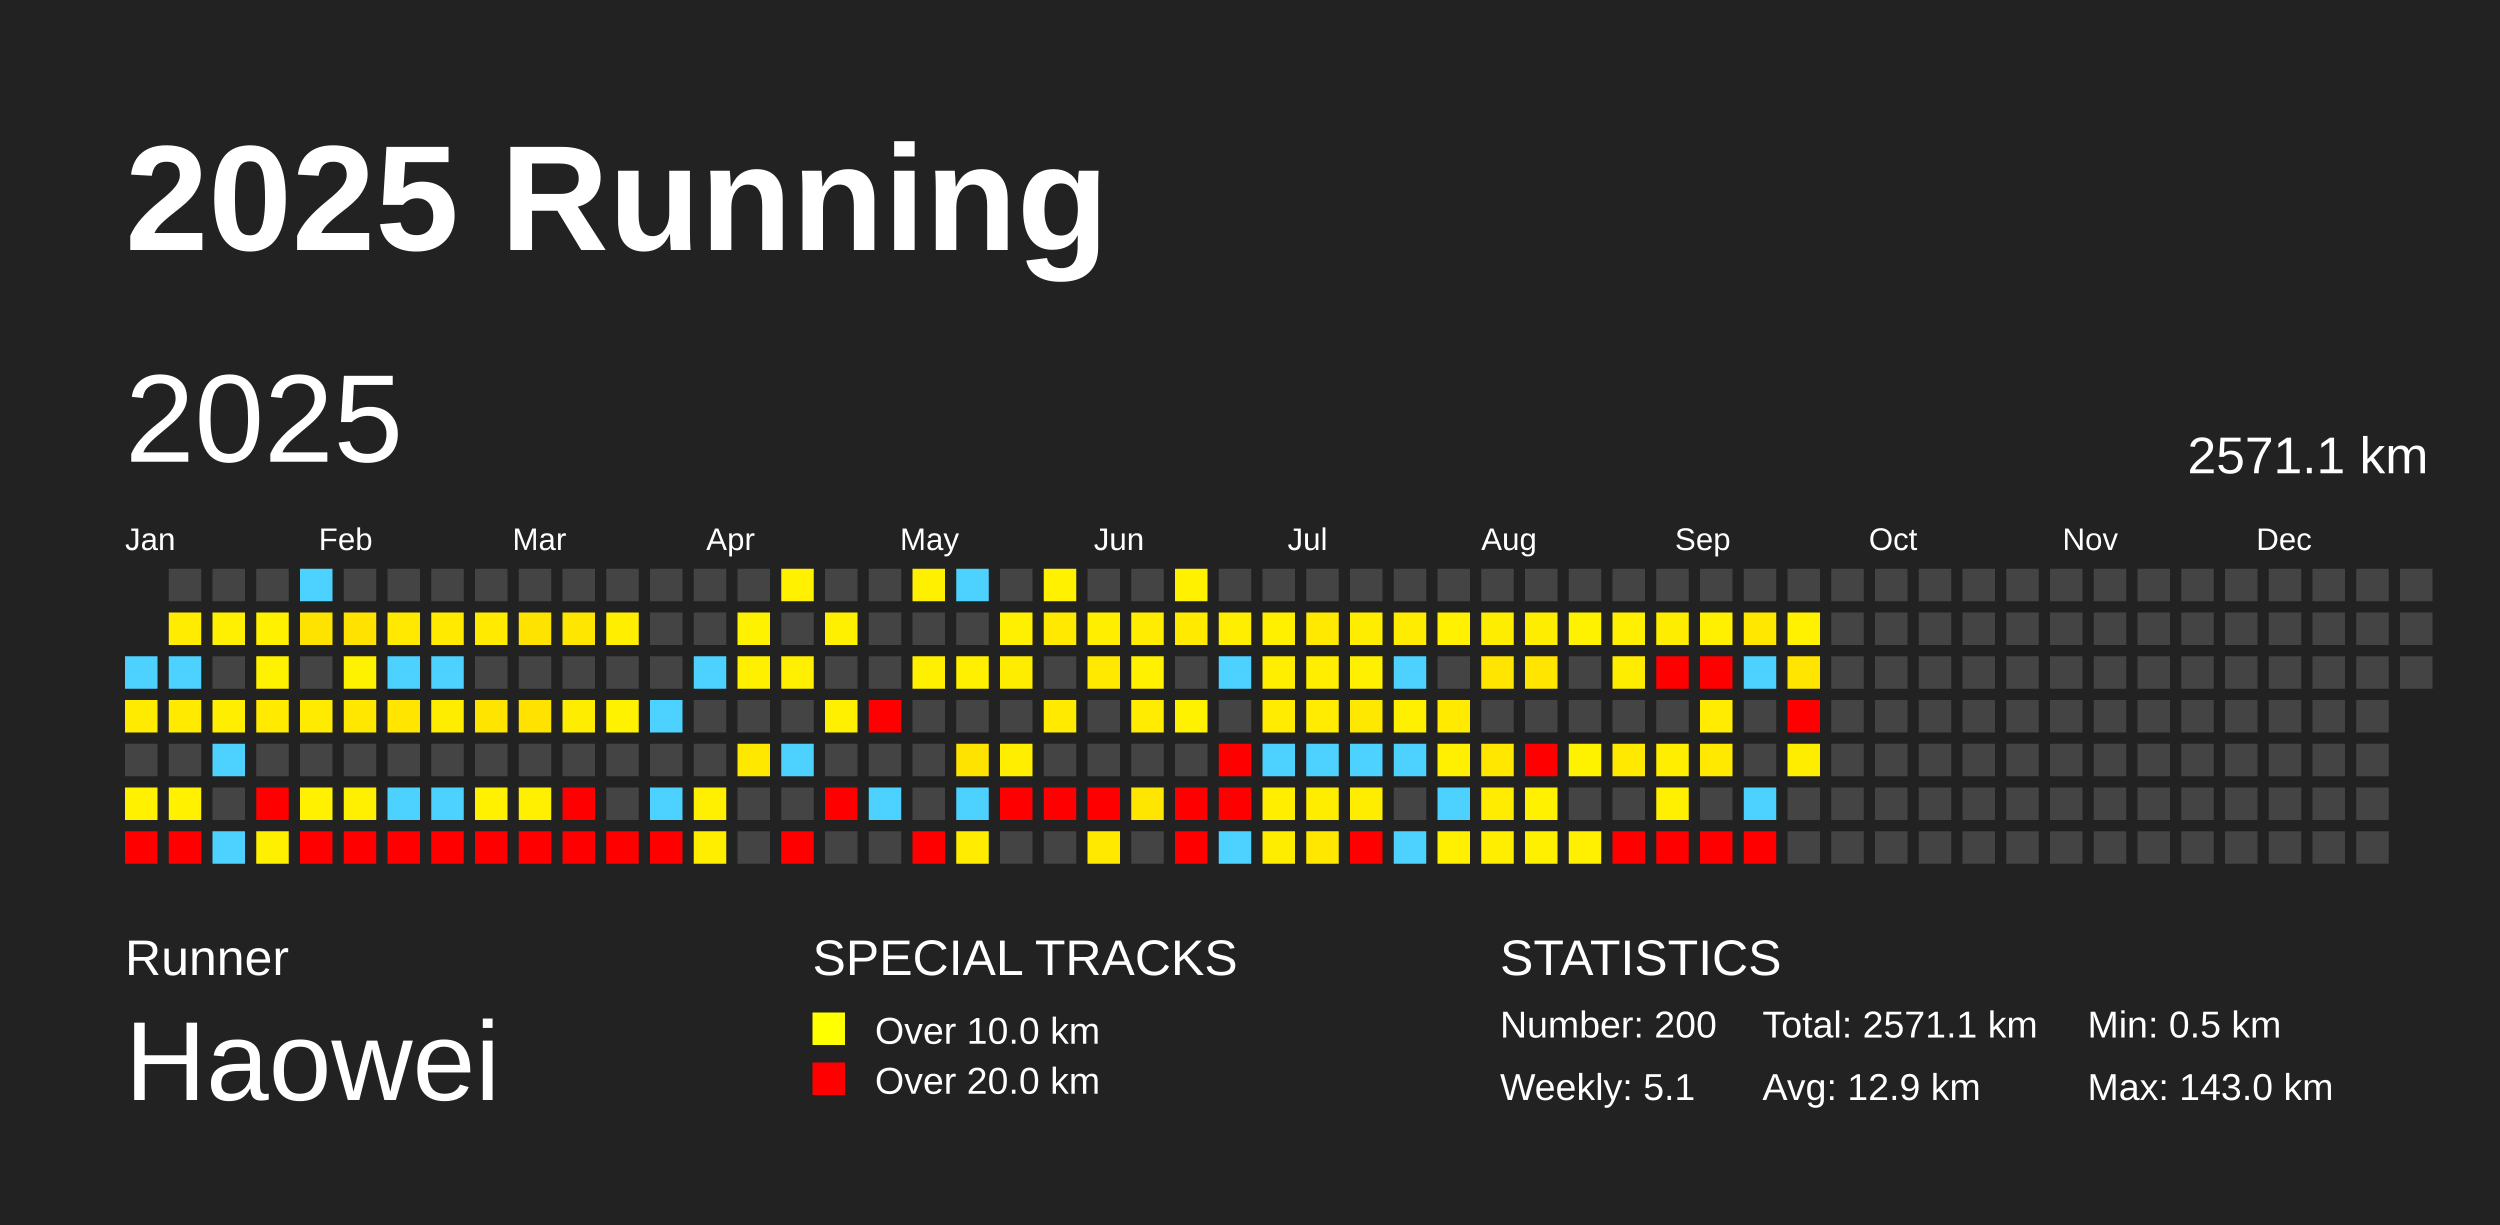
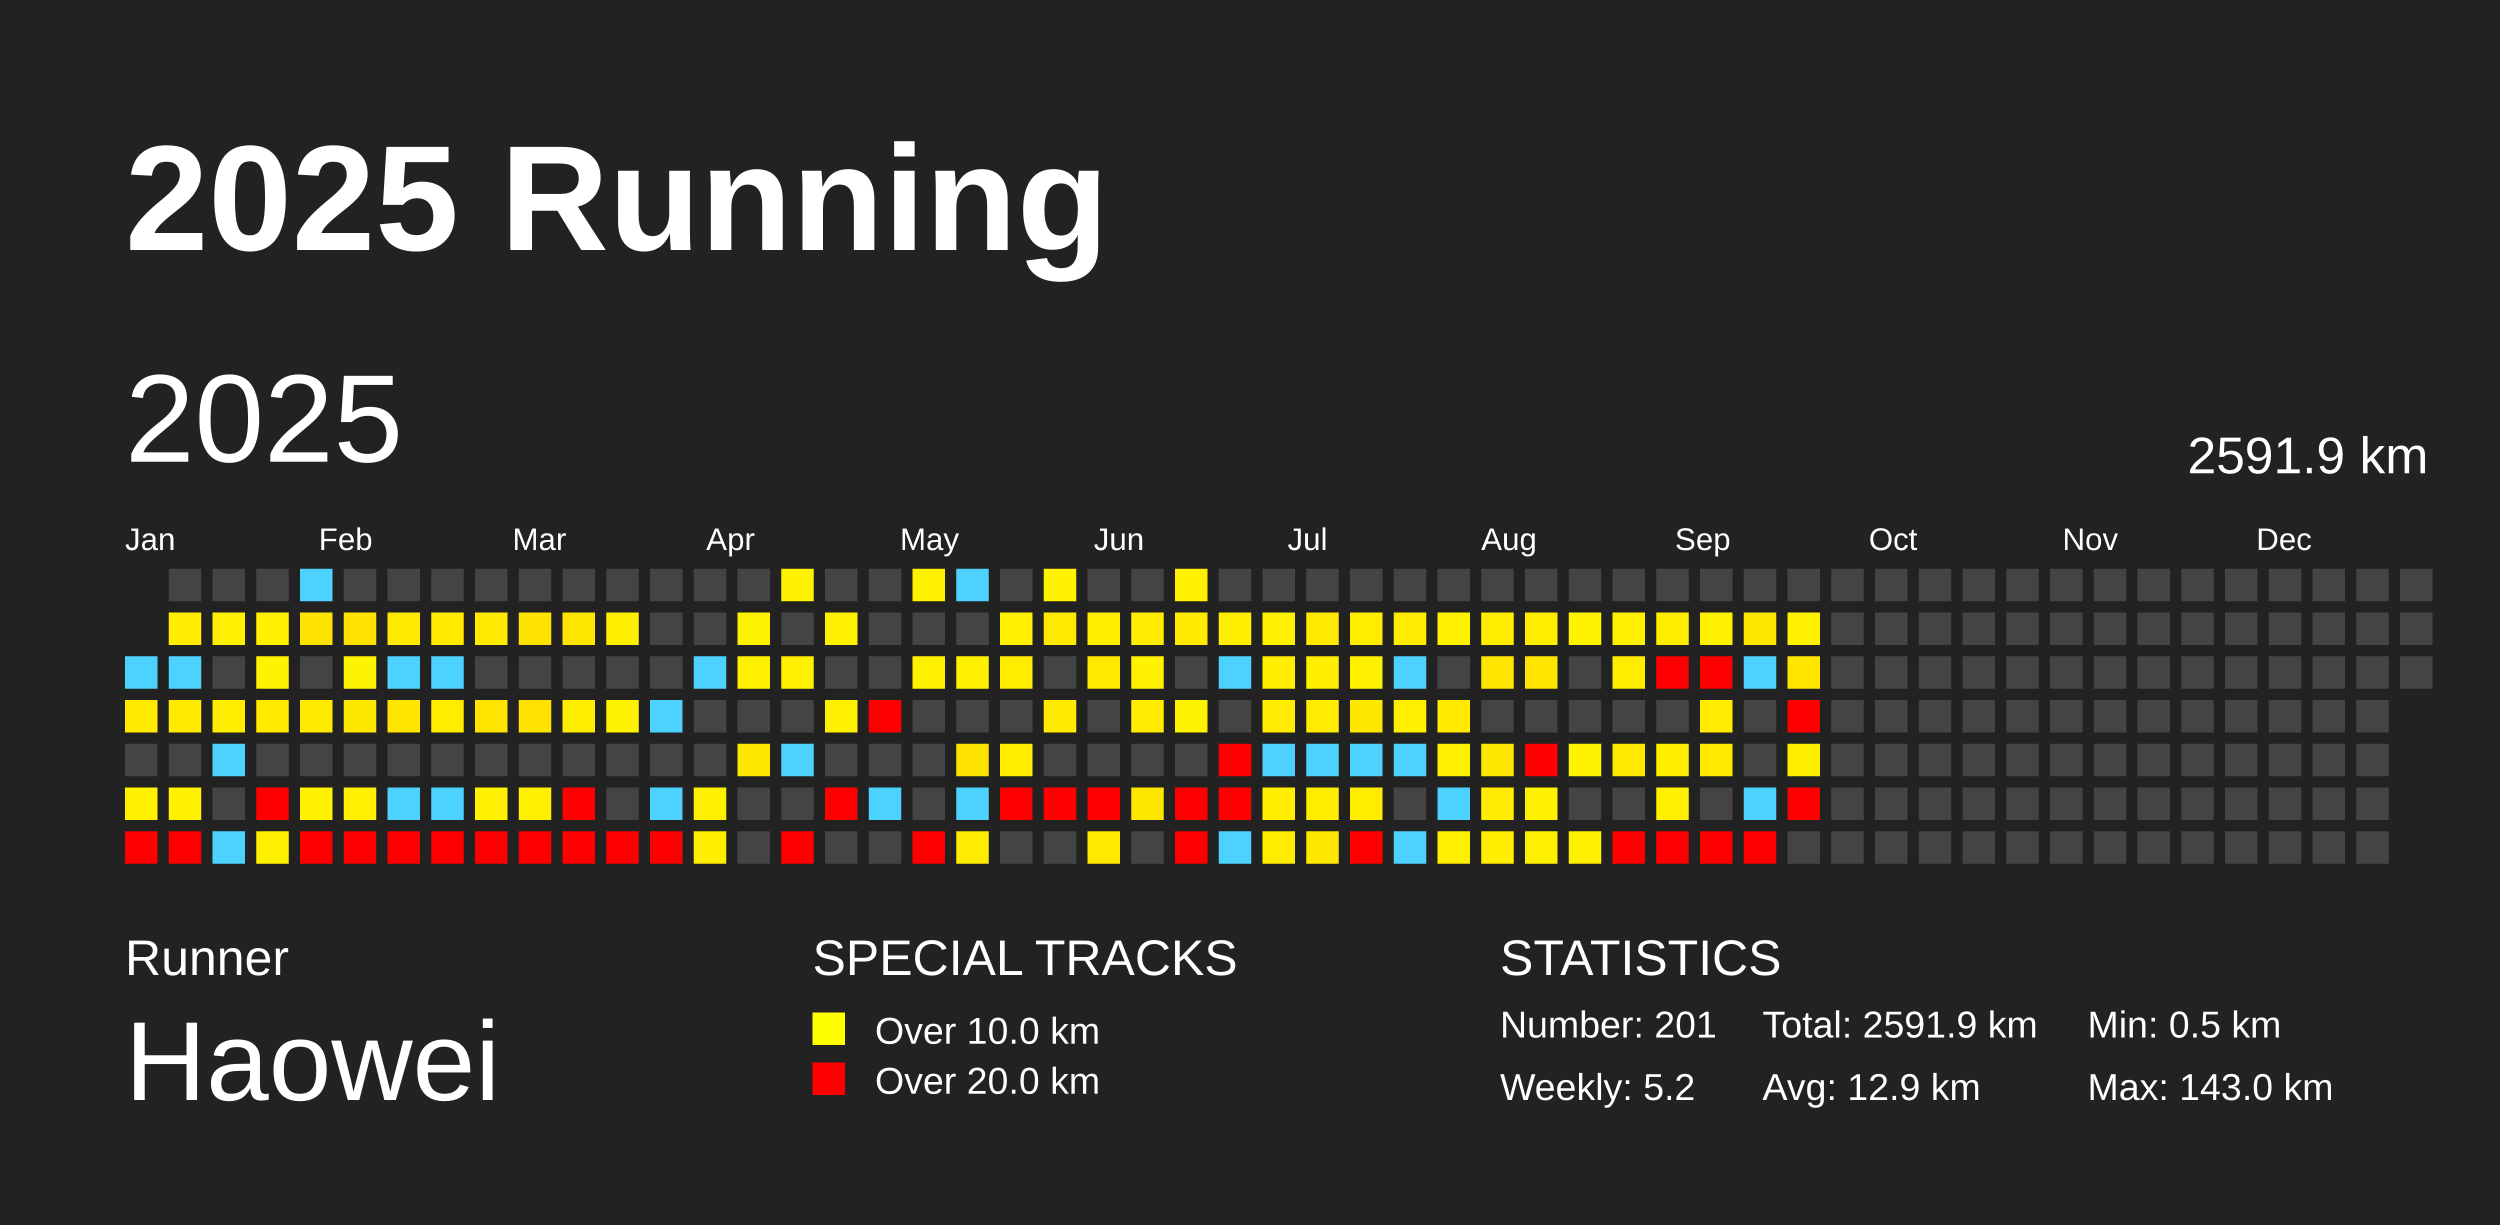
<svg xmlns="http://www.w3.org/2000/svg" baseProfile="full" height="98mm" version="1.1" viewBox="0,0,200,98" width="200mm">
  <defs />
  <rect fill="#222222" height="98" width="200" x="0" y="0" />
  <text fill="#FFFFFF" style="font-size:12px; font-family:Arial; font-weight:bold;" x="10" y="20">2025 Running</text>
  <text fill="#FFFFFF" style="font-size:4px; font-family:Arial" x="10" y="78">Runner</text>
  <text fill="#FFFFFF" style="font-size:9px; font-family:Arial" x="10" y="88">Haowei</text>
  <text fill="#FFFFFF" style="font-size:4px; font-family:Arial" x="65" y="78">SPECIAL TRACKS</text>
  <rect fill="yellow" height="2.6" width="2.6" x="65" y="81" />
  <text fill="#FFFFFF" style="font-size:3px; font-family:Arial" x="70" y="83.5">Over 10.0 km</text>
  <rect fill="red" height="2.6" width="2.6" x="65" y="85" />
  <text fill="#FFFFFF" style="font-size:3px; font-family:Arial" x="70" y="87.5">Over 20.0 km</text>
  <text fill="#FFFFFF" style="font-size:4px; font-family:Arial" x="120" y="78">STATISTICS</text>
-   <text fill="#FFFFFF" style="font-size:3px; font-family:Arial" x="120" y="83">Number: 200</text>
-   <text fill="#FFFFFF" style="font-size:3px; font-family:Arial" x="120" y="88">Weekly: 5.1</text>
-   <text fill="#FFFFFF" style="font-size:3px; font-family:Arial" x="141" y="83">Total: 2571.1 km</text>
+   <text fill="#FFFFFF" style="font-size:3px; font-family:Arial" x="120" y="83">Number: 201</text>
+   <text fill="#FFFFFF" style="font-size:3px; font-family:Arial" x="120" y="88">Weekly: 5.2</text>
+   <text fill="#FFFFFF" style="font-size:3px; font-family:Arial" x="141" y="83">Total: 2591.9 km</text>
  <text fill="#FFFFFF" style="font-size:3px; font-family:Arial" x="141" y="88">Avg: 12.9 km</text>
  <text fill="#FFFFFF" style="font-size:3px; font-family:Arial" x="167" y="83">Min: 0.5 km</text>
  <text fill="#FFFFFF" style="font-size:3px; font-family:Arial" x="167" y="88">Max: 143.0 km</text>
  <text dominant-baseline="hanging" fill="#FFFFFF" style="font-size:10.0px; font-family:Arial;" x="10" y="30">2025</text>
-   <text dominant-baseline="hanging" fill="#FFFFFF" style="font-size:4.125px; font-family:Arial;" x="175" y="35">2571.1 km</text>
+   <text dominant-baseline="hanging" fill="#FFFFFF" style="font-size:4.125px; font-family:Arial;" x="175" y="35">2591.9 km</text>
  <text fill="#FFFFFF" style="font-size:2.5px; font-family:Arial" x="10.0" y="44">Jan</text>
  <text fill="#FFFFFF" style="font-size:2.5px; font-family:Arial" x="25.5" y="44">Feb</text>
  <text fill="#FFFFFF" style="font-size:2.5px; font-family:Arial" x="41.0" y="44">Mar</text>
  <text fill="#FFFFFF" style="font-size:2.5px; font-family:Arial" x="56.5" y="44">Apr</text>
  <text fill="#FFFFFF" style="font-size:2.5px; font-family:Arial" x="72.0" y="44">May</text>
  <text fill="#FFFFFF" style="font-size:2.5px; font-family:Arial" x="87.5" y="44">Jun</text>
  <text fill="#FFFFFF" style="font-size:2.5px; font-family:Arial" x="103.0" y="44">Jul</text>
  <text fill="#FFFFFF" style="font-size:2.5px; font-family:Arial" x="118.5" y="44">Aug</text>
  <text fill="#FFFFFF" style="font-size:2.5px; font-family:Arial" x="134.0" y="44">Sep</text>
  <text fill="#FFFFFF" style="font-size:2.5px; font-family:Arial" x="149.5" y="44">Oct</text>
  <text fill="#FFFFFF" style="font-size:2.5px; font-family:Arial" x="165.0" y="44">Nov</text>
  <text fill="#FFFFFF" style="font-size:2.5px; font-family:Arial" x="180.5" y="44">Dec</text>
  <rect fill="#4dd2ff" height="2.6" width="2.6" x="10.0" y="52.5" />
  <rect fill="#ffeb00" height="2.6" width="2.6" x="10.0" y="56.0" />
  <rect fill="#444444" height="2.6" width="2.6" x="10.0" y="59.5" />
  <rect fill="#fff100" height="2.6" width="2.6" x="10.0" y="63.0" />
  <rect fill="red" height="2.6" width="2.6" x="10.0" y="66.5" />
  <rect fill="#444444" height="2.6" width="2.6" x="13.5" y="45.5" />
  <rect fill="#ffec00" height="2.6" width="2.6" x="13.5" y="49.0" />
  <rect fill="#4dd2ff" height="2.6" width="2.6" x="13.5" y="52.5" />
  <rect fill="#ffea00" height="2.6" width="2.6" x="13.5" y="56.0" />
  <rect fill="#444444" height="2.6" width="2.6" x="13.5" y="59.5" />
  <rect fill="#fff100" height="2.6" width="2.6" x="13.5" y="63.0" />
  <rect fill="red" height="2.6" width="2.6" x="13.5" y="66.5" />
  <rect fill="#444444" height="2.6" width="2.6" x="17.0" y="45.5" />
  <rect fill="#ffef00" height="2.6" width="2.6" x="17.0" y="49.0" />
  <rect fill="#444444" height="2.6" width="2.6" x="17.0" y="52.5" />
  <rect fill="#ffee00" height="2.6" width="2.6" x="17.0" y="56.0" />
  <rect fill="#4dd2ff" height="2.6" width="2.6" x="17.0" y="59.5" />
  <rect fill="#444444" height="2.6" width="2.6" x="17.0" y="63.0" />
  <rect fill="#4dd2ff" height="2.6" width="2.6" x="17.0" y="66.5" />
  <rect fill="#444444" height="2.6" width="2.6" x="20.5" y="45.5" />
  <rect fill="#fff100" height="2.6" width="2.6" x="20.5" y="49.0" />
  <rect fill="#fff200" height="2.6" width="2.6" x="20.5" y="52.5" />
  <rect fill="#ffea00" height="2.6" width="2.6" x="20.5" y="56.0" />
  <rect fill="#444444" height="2.6" width="2.6" x="20.5" y="59.5" />
  <rect fill="red" height="2.6" width="2.6" x="20.5" y="63.0" />
  <rect fill="#fff000" height="2.6" width="2.6" x="20.5" y="66.5" />
  <rect fill="#4dd2ff" height="2.6" width="2.6" x="24.0" y="45.5" />
  <rect fill="#ffe300" height="2.6" width="2.6" x="24.0" y="49.0" />
  <rect fill="#444444" height="2.6" width="2.6" x="24.0" y="52.5" />
  <rect fill="#ffeb00" height="2.6" width="2.6" x="24.0" y="56.0" />
  <rect fill="#444444" height="2.6" width="2.6" x="24.0" y="59.5" />
  <rect fill="#fff100" height="2.6" width="2.6" x="24.0" y="63.0" />
  <rect fill="red" height="2.6" width="2.6" x="24.0" y="66.5" />
  <rect fill="#444444" height="2.6" width="2.6" x="27.5" y="45.5" />
  <rect fill="#ffe200" height="2.6" width="2.6" x="27.5" y="49.0" />
  <rect fill="#fff200" height="2.6" width="2.6" x="27.5" y="52.5" />
  <rect fill="#ffe700" height="2.6" width="2.6" x="27.5" y="56.0" />
  <rect fill="#444444" height="2.6" width="2.6" x="27.5" y="59.5" />
  <rect fill="#ffef00" height="2.6" width="2.6" x="27.5" y="63.0" />
  <rect fill="red" height="2.6" width="2.6" x="27.5" y="66.5" />
  <rect fill="#444444" height="2.6" width="2.6" x="31.0" y="45.5" />
  <rect fill="#ffe900" height="2.6" width="2.6" x="31.0" y="49.0" />
  <rect fill="#4dd2ff" height="2.6" width="2.6" x="31.0" y="52.5" />
  <rect fill="#ffe500" height="2.6" width="2.6" x="31.0" y="56.0" />
  <rect fill="#444444" height="2.6" width="2.6" x="31.0" y="59.5" />
  <rect fill="#4dd2ff" height="2.6" width="2.6" x="31.0" y="63.0" />
  <rect fill="red" height="2.6" width="2.6" x="31.0" y="66.5" />
  <rect fill="#444444" height="2.6" width="2.6" x="34.5" y="45.5" />
  <rect fill="#ffea00" height="2.6" width="2.6" x="34.5" y="49.0" />
  <rect fill="#4dd2ff" height="2.6" width="2.6" x="34.5" y="52.5" />
  <rect fill="#ffed00" height="2.6" width="2.6" x="34.5" y="56.0" />
  <rect fill="#444444" height="2.6" width="2.6" x="34.5" y="59.5" />
  <rect fill="#4dd2ff" height="2.6" width="2.6" x="34.5" y="63.0" />
  <rect fill="red" height="2.6" width="2.6" x="34.5" y="66.5" />
  <rect fill="#444444" height="2.6" width="2.6" x="38.0" y="45.5" />
  <rect fill="#ffea00" height="2.6" width="2.6" x="38.0" y="49.0" />
  <rect fill="#444444" height="2.6" width="2.6" x="38.0" y="52.5" />
  <rect fill="#ffe400" height="2.6" width="2.6" x="38.0" y="56.0" />
  <rect fill="#444444" height="2.6" width="2.6" x="38.0" y="59.5" />
  <rect fill="#fff100" height="2.6" width="2.6" x="38.0" y="63.0" />
  <rect fill="red" height="2.6" width="2.6" x="38.0" y="66.5" />
  <rect fill="#444444" height="2.6" width="2.6" x="41.5" y="45.5" />
  <rect fill="#ffe300" height="2.6" width="2.6" x="41.5" y="49.0" />
  <rect fill="#444444" height="2.6" width="2.6" x="41.5" y="52.5" />
  <rect fill="#ffe200" height="2.6" width="2.6" x="41.5" y="56.0" />
  <rect fill="#444444" height="2.6" width="2.6" x="41.5" y="59.5" />
  <rect fill="#ffef00" height="2.6" width="2.6" x="41.5" y="63.0" />
  <rect fill="red" height="2.6" width="2.6" x="41.5" y="66.5" />
  <rect fill="#444444" height="2.6" width="2.6" x="45.0" y="45.5" />
  <rect fill="#ffe600" height="2.6" width="2.6" x="45.0" y="49.0" />
  <rect fill="#444444" height="2.6" width="2.6" x="45.0" y="52.5" />
  <rect fill="#ffed00" height="2.6" width="2.6" x="45.0" y="56.0" />
  <rect fill="#444444" height="2.6" width="2.6" x="45.0" y="59.5" />
  <rect fill="red" height="2.6" width="2.6" x="45.0" y="63.0" />
  <rect fill="red" height="2.6" width="2.6" x="45.0" y="66.5" />
  <rect fill="#444444" height="2.6" width="2.6" x="48.5" y="45.5" />
  <rect fill="#ffee00" height="2.6" width="2.6" x="48.5" y="49.0" />
  <rect fill="#444444" height="2.6" width="2.6" x="48.5" y="52.5" />
  <rect fill="#fff200" height="2.6" width="2.6" x="48.5" y="56.0" />
  <rect fill="#444444" height="2.6" width="2.6" x="48.5" y="59.5" />
  <rect fill="#444444" height="2.6" width="2.6" x="48.5" y="63.0" />
  <rect fill="red" height="2.6" width="2.6" x="48.5" y="66.5" />
  <rect fill="#444444" height="2.6" width="2.6" x="52.0" y="45.5" />
  <rect fill="#444444" height="2.6" width="2.6" x="52.0" y="49.0" />
  <rect fill="#444444" height="2.6" width="2.6" x="52.0" y="52.5" />
  <rect fill="#4dd2ff" height="2.6" width="2.6" x="52.0" y="56.0" />
  <rect fill="#444444" height="2.6" width="2.6" x="52.0" y="59.5" />
  <rect fill="#4dd2ff" height="2.6" width="2.6" x="52.0" y="63.0" />
  <rect fill="red" height="2.6" width="2.6" x="52.0" y="66.5" />
  <rect fill="#444444" height="2.6" width="2.6" x="55.5" y="45.5" />
  <rect fill="#444444" height="2.6" width="2.6" x="55.5" y="49.0" />
  <rect fill="#4dd2ff" height="2.6" width="2.6" x="55.5" y="52.5" />
  <rect fill="#444444" height="2.6" width="2.6" x="55.5" y="56.0" />
  <rect fill="#444444" height="2.6" width="2.6" x="55.5" y="59.5" />
  <rect fill="#ffef00" height="2.6" width="2.6" x="55.5" y="63.0" />
  <rect fill="#ffee00" height="2.6" width="2.6" x="55.5" y="66.5" />
  <rect fill="#444444" height="2.6" width="2.6" x="59.0" y="45.5" />
  <rect fill="#fff200" height="2.6" width="2.6" x="59.0" y="49.0" />
  <rect fill="#fff000" height="2.6" width="2.6" x="59.0" y="52.5" />
  <rect fill="#444444" height="2.6" width="2.6" x="59.0" y="56.0" />
  <rect fill="#ffe800" height="2.6" width="2.6" x="59.0" y="59.5" />
  <rect fill="#444444" height="2.6" width="2.6" x="59.0" y="63.0" />
  <rect fill="#444444" height="2.6" width="2.6" x="59.0" y="66.5" />
  <rect fill="#fff100" height="2.6" width="2.6" x="62.5" y="45.5" />
  <rect fill="#444444" height="2.6" width="2.6" x="62.5" y="49.0" />
  <rect fill="#ffef00" height="2.6" width="2.6" x="62.5" y="52.5" />
  <rect fill="#444444" height="2.6" width="2.6" x="62.5" y="56.0" />
  <rect fill="#4dd2ff" height="2.6" width="2.6" x="62.5" y="59.5" />
  <rect fill="#444444" height="2.6" width="2.6" x="62.5" y="63.0" />
  <rect fill="red" height="2.6" width="2.6" x="62.5" y="66.5" />
  <rect fill="#444444" height="2.6" width="2.6" x="66.0" y="45.5" />
  <rect fill="#fff000" height="2.6" width="2.6" x="66.0" y="49.0" />
  <rect fill="#444444" height="2.6" width="2.6" x="66.0" y="52.5" />
  <rect fill="#fff000" height="2.6" width="2.6" x="66.0" y="56.0" />
  <rect fill="#444444" height="2.6" width="2.6" x="66.0" y="59.5" />
  <rect fill="red" height="2.6" width="2.6" x="66.0" y="63.0" />
  <rect fill="#444444" height="2.6" width="2.6" x="66.0" y="66.5" />
  <rect fill="#444444" height="2.6" width="2.6" x="69.5" y="45.5" />
  <rect fill="#444444" height="2.6" width="2.6" x="69.5" y="49.0" />
  <rect fill="#444444" height="2.6" width="2.6" x="69.5" y="52.5" />
  <rect fill="red" height="2.6" width="2.6" x="69.5" y="56.0" />
  <rect fill="#444444" height="2.6" width="2.6" x="69.5" y="59.5" />
  <rect fill="#4dd2ff" height="2.6" width="2.6" x="69.5" y="63.0" />
  <rect fill="#444444" height="2.6" width="2.6" x="69.5" y="66.5" />
  <rect fill="#fff000" height="2.6" width="2.6" x="73.0" y="45.5" />
  <rect fill="#444444" height="2.6" width="2.6" x="73.0" y="49.0" />
  <rect fill="#fff000" height="2.6" width="2.6" x="73.0" y="52.5" />
  <rect fill="#444444" height="2.6" width="2.6" x="73.0" y="56.0" />
  <rect fill="#444444" height="2.6" width="2.6" x="73.0" y="59.5" />
  <rect fill="#444444" height="2.6" width="2.6" x="73.0" y="63.0" />
  <rect fill="red" height="2.6" width="2.6" x="73.0" y="66.5" />
  <rect fill="#4dd2ff" height="2.6" width="2.6" x="76.5" y="45.5" />
  <rect fill="#444444" height="2.6" width="2.6" x="76.5" y="49.0" />
  <rect fill="#fff000" height="2.6" width="2.6" x="76.5" y="52.5" />
  <rect fill="#444444" height="2.6" width="2.6" x="76.5" y="56.0" />
  <rect fill="#ffe300" height="2.6" width="2.6" x="76.5" y="59.5" />
  <rect fill="#4dd2ff" height="2.6" width="2.6" x="76.5" y="63.0" />
  <rect fill="#ffec00" height="2.6" width="2.6" x="76.5" y="66.5" />
  <rect fill="#444444" height="2.6" width="2.6" x="80.0" y="45.5" />
  <rect fill="#ffef00" height="2.6" width="2.6" x="80.0" y="49.0" />
  <rect fill="#ffed00" height="2.6" width="2.6" x="80.0" y="52.5" />
  <rect fill="#444444" height="2.6" width="2.6" x="80.0" y="56.0" />
  <rect fill="#ffee00" height="2.6" width="2.6" x="80.0" y="59.5" />
  <rect fill="red" height="2.6" width="2.6" x="80.0" y="63.0" />
  <rect fill="#444444" height="2.6" width="2.6" x="80.0" y="66.5" />
  <rect fill="#fff100" height="2.6" width="2.6" x="83.5" y="45.5" />
  <rect fill="#ffe900" height="2.6" width="2.6" x="83.5" y="49.0" />
  <rect fill="#444444" height="2.6" width="2.6" x="83.5" y="52.5" />
  <rect fill="#ffea00" height="2.6" width="2.6" x="83.5" y="56.0" />
  <rect fill="#444444" height="2.6" width="2.6" x="83.5" y="59.5" />
  <rect fill="red" height="2.6" width="2.6" x="83.5" y="63.0" />
  <rect fill="#444444" height="2.6" width="2.6" x="83.5" y="66.5" />
  <rect fill="#444444" height="2.6" width="2.6" x="87.0" y="45.5" />
  <rect fill="#ffee00" height="2.6" width="2.6" x="87.0" y="49.0" />
  <rect fill="#ffe900" height="2.6" width="2.6" x="87.0" y="52.5" />
  <rect fill="#444444" height="2.6" width="2.6" x="87.0" y="56.0" />
  <rect fill="#444444" height="2.6" width="2.6" x="87.0" y="59.5" />
  <rect fill="red" height="2.6" width="2.6" x="87.0" y="63.0" />
  <rect fill="#ffe900" height="2.6" width="2.6" x="87.0" y="66.5" />
  <rect fill="#444444" height="2.6" width="2.6" x="90.5" y="45.5" />
  <rect fill="#ffec00" height="2.6" width="2.6" x="90.5" y="49.0" />
  <rect fill="#fff100" height="2.6" width="2.6" x="90.5" y="52.5" />
  <rect fill="#ffec00" height="2.6" width="2.6" x="90.5" y="56.0" />
  <rect fill="#444444" height="2.6" width="2.6" x="90.5" y="59.5" />
  <rect fill="#ffe600" height="2.6" width="2.6" x="90.5" y="63.0" />
  <rect fill="#444444" height="2.6" width="2.6" x="90.5" y="66.5" />
  <rect fill="#fff100" height="2.6" width="2.6" x="94.0" y="45.5" />
  <rect fill="#ffea00" height="2.6" width="2.6" x="94.0" y="49.0" />
  <rect fill="#444444" height="2.6" width="2.6" x="94.0" y="52.5" />
  <rect fill="#fff200" height="2.6" width="2.6" x="94.0" y="56.0" />
  <rect fill="#444444" height="2.6" width="2.6" x="94.0" y="59.5" />
  <rect fill="red" height="2.6" width="2.6" x="94.0" y="63.0" />
  <rect fill="red" height="2.6" width="2.6" x="94.0" y="66.5" />
  <rect fill="#444444" height="2.6" width="2.6" x="97.5" y="45.5" />
  <rect fill="#ffee00" height="2.6" width="2.6" x="97.5" y="49.0" />
  <rect fill="#4dd2ff" height="2.6" width="2.6" x="97.5" y="52.5" />
  <rect fill="#444444" height="2.6" width="2.6" x="97.5" y="56.0" />
  <rect fill="red" height="2.6" width="2.6" x="97.5" y="59.5" />
  <rect fill="red" height="2.6" width="2.6" x="97.5" y="63.0" />
  <rect fill="#4dd2ff" height="2.6" width="2.6" x="97.5" y="66.5" />
  <rect fill="#444444" height="2.6" width="2.6" x="101.0" y="45.5" />
  <rect fill="#fff000" height="2.6" width="2.6" x="101.0" y="49.0" />
  <rect fill="#ffee00" height="2.6" width="2.6" x="101.0" y="52.5" />
  <rect fill="#ffec00" height="2.6" width="2.6" x="101.0" y="56.0" />
  <rect fill="#4dd2ff" height="2.6" width="2.6" x="101.0" y="59.5" />
  <rect fill="#ffee00" height="2.6" width="2.6" x="101.0" y="63.0" />
  <rect fill="#ffed00" height="2.6" width="2.6" x="101.0" y="66.5" />
  <rect fill="#444444" height="2.6" width="2.6" x="104.5" y="45.5" />
  <rect fill="#ffe900" height="2.6" width="2.6" x="104.5" y="49.0" />
  <rect fill="#ffee00" height="2.6" width="2.6" x="104.5" y="52.5" />
  <rect fill="#ffec00" height="2.6" width="2.6" x="104.5" y="56.0" />
  <rect fill="#4dd2ff" height="2.6" width="2.6" x="104.5" y="59.5" />
  <rect fill="#ffed00" height="2.6" width="2.6" x="104.5" y="63.0" />
  <rect fill="#ffe700" height="2.6" width="2.6" x="104.5" y="66.5" />
  <rect fill="#444444" height="2.6" width="2.6" x="108.0" y="45.5" />
  <rect fill="#ffed00" height="2.6" width="2.6" x="108.0" y="49.0" />
  <rect fill="#fff000" height="2.6" width="2.6" x="108.0" y="52.5" />
  <rect fill="#ffe800" height="2.6" width="2.6" x="108.0" y="56.0" />
  <rect fill="#4dd2ff" height="2.6" width="2.6" x="108.0" y="59.5" />
  <rect fill="#ffed00" height="2.6" width="2.6" x="108.0" y="63.0" />
  <rect fill="red" height="2.6" width="2.6" x="108.0" y="66.5" />
  <rect fill="#444444" height="2.6" width="2.6" x="111.5" y="45.5" />
  <rect fill="#ffec00" height="2.6" width="2.6" x="111.5" y="49.0" />
  <rect fill="#4dd2ff" height="2.6" width="2.6" x="111.5" y="52.5" />
  <rect fill="#fff000" height="2.6" width="2.6" x="111.5" y="56.0" />
  <rect fill="#4dd2ff" height="2.6" width="2.6" x="111.5" y="59.5" />
  <rect fill="#444444" height="2.6" width="2.6" x="111.5" y="63.0" />
  <rect fill="#4dd2ff" height="2.6" width="2.6" x="111.5" y="66.5" />
  <rect fill="#444444" height="2.6" width="2.6" x="115.0" y="45.5" />
  <rect fill="#fff100" height="2.6" width="2.6" x="115.0" y="49.0" />
  <rect fill="#444444" height="2.6" width="2.6" x="115.0" y="52.5" />
  <rect fill="#ffea00" height="2.6" width="2.6" x="115.0" y="56.0" />
  <rect fill="#ffef00" height="2.6" width="2.6" x="115.0" y="59.5" />
  <rect fill="#4dd2ff" height="2.6" width="2.6" x="115.0" y="63.0" />
  <rect fill="#ffef00" height="2.6" width="2.6" x="115.0" y="66.5" />
  <rect fill="#444444" height="2.6" width="2.6" x="118.5" y="45.5" />
  <rect fill="#ffed00" height="2.6" width="2.6" x="118.5" y="49.0" />
  <rect fill="#ffe500" height="2.6" width="2.6" x="118.5" y="52.5" />
  <rect fill="#444444" height="2.6" width="2.6" x="118.5" y="56.0" />
  <rect fill="#ffe700" height="2.6" width="2.6" x="118.5" y="59.5" />
  <rect fill="#ffec00" height="2.6" width="2.6" x="118.5" y="63.0" />
  <rect fill="#ffee00" height="2.6" width="2.6" x="118.5" y="66.5" />
  <rect fill="#444444" height="2.6" width="2.6" x="122.0" y="45.5" />
  <rect fill="#ffed00" height="2.6" width="2.6" x="122.0" y="49.0" />
  <rect fill="#ffe500" height="2.6" width="2.6" x="122.0" y="52.5" />
  <rect fill="#444444" height="2.6" width="2.6" x="122.0" y="56.0" />
  <rect fill="red" height="2.6" width="2.6" x="122.0" y="59.5" />
  <rect fill="#fff100" height="2.6" width="2.6" x="122.0" y="63.0" />
  <rect fill="#fff000" height="2.6" width="2.6" x="122.0" y="66.5" />
  <rect fill="#444444" height="2.6" width="2.6" x="125.5" y="45.5" />
  <rect fill="#fff200" height="2.6" width="2.6" x="125.5" y="49.0" />
  <rect fill="#444444" height="2.6" width="2.6" x="125.5" y="52.5" />
  <rect fill="#444444" height="2.6" width="2.6" x="125.5" y="56.0" />
  <rect fill="#fff200" height="2.6" width="2.6" x="125.5" y="59.5" />
  <rect fill="#444444" height="2.6" width="2.6" x="125.5" y="63.0" />
  <rect fill="#ffef00" height="2.6" width="2.6" x="125.5" y="66.5" />
  <rect fill="#444444" height="2.6" width="2.6" x="129.0" y="45.5" />
  <rect fill="#ffef00" height="2.6" width="2.6" x="129.0" y="49.0" />
  <rect fill="#ffed00" height="2.6" width="2.6" x="129.0" y="52.5" />
  <rect fill="#444444" height="2.6" width="2.6" x="129.0" y="56.0" />
  <rect fill="#ffe900" height="2.6" width="2.6" x="129.0" y="59.5" />
  <rect fill="#444444" height="2.6" width="2.6" x="129.0" y="63.0" />
  <rect fill="red" height="2.6" width="2.6" x="129.0" y="66.5" />
  <rect fill="#444444" height="2.6" width="2.6" x="132.5" y="45.5" />
  <rect fill="#ffed00" height="2.6" width="2.6" x="132.5" y="49.0" />
  <rect fill="red" height="2.6" width="2.6" x="132.5" y="52.5" />
  <rect fill="#444444" height="2.6" width="2.6" x="132.5" y="56.0" />
  <rect fill="#ffee00" height="2.6" width="2.6" x="132.5" y="59.5" />
  <rect fill="#ffef00" height="2.6" width="2.6" x="132.5" y="63.0" />
  <rect fill="red" height="2.6" width="2.6" x="132.5" y="66.5" />
  <rect fill="#444444" height="2.6" width="2.6" x="136.0" y="45.5" />
  <rect fill="#fff000" height="2.6" width="2.6" x="136.0" y="49.0" />
  <rect fill="red" height="2.6" width="2.6" x="136.0" y="52.5" />
  <rect fill="#ffec00" height="2.6" width="2.6" x="136.0" y="56.0" />
  <rect fill="#ffe900" height="2.6" width="2.6" x="136.0" y="59.5" />
  <rect fill="#444444" height="2.6" width="2.6" x="136.0" y="63.0" />
  <rect fill="red" height="2.6" width="2.6" x="136.0" y="66.5" />
  <rect fill="#444444" height="2.6" width="2.6" x="139.5" y="45.5" />
  <rect fill="#ffe700" height="2.6" width="2.6" x="139.5" y="49.0" />
  <rect fill="#4dd2ff" height="2.6" width="2.6" x="139.5" y="52.5" />
  <rect fill="#444444" height="2.6" width="2.6" x="139.5" y="56.0" />
  <rect fill="#444444" height="2.6" width="2.6" x="139.5" y="59.5" />
  <rect fill="#4dd2ff" height="2.6" width="2.6" x="139.5" y="63.0" />
  <rect fill="red" height="2.6" width="2.6" x="139.5" y="66.5" />
  <rect fill="#444444" height="2.6" width="2.6" x="143.0" y="45.5" />
  <rect fill="#fff100" height="2.6" width="2.6" x="143.0" y="49.0" />
  <rect fill="#ffe500" height="2.6" width="2.6" x="143.0" y="52.5" />
  <rect fill="red" height="2.6" width="2.6" x="143.0" y="56.0" />
  <rect fill="#ffed00" height="2.6" width="2.6" x="143.0" y="59.5" />
-   <rect fill="#444444" height="2.6" width="2.6" x="143.0" y="63.0" />
+   <rect fill="red" height="2.6" width="2.6" x="143.0" y="63.0" />
  <rect fill="#444444" height="2.6" width="2.6" x="143.0" y="66.5" />
  <rect fill="#444444" height="2.6" width="2.6" x="146.5" y="45.5" />
  <rect fill="#444444" height="2.6" width="2.6" x="146.5" y="49.0" />
  <rect fill="#444444" height="2.6" width="2.6" x="146.5" y="52.5" />
  <rect fill="#444444" height="2.6" width="2.6" x="146.5" y="56.0" />
  <rect fill="#444444" height="2.6" width="2.6" x="146.5" y="59.5" />
  <rect fill="#444444" height="2.6" width="2.6" x="146.5" y="63.0" />
  <rect fill="#444444" height="2.6" width="2.6" x="146.5" y="66.5" />
  <rect fill="#444444" height="2.6" width="2.6" x="150.0" y="45.5" />
  <rect fill="#444444" height="2.6" width="2.6" x="150.0" y="49.0" />
  <rect fill="#444444" height="2.6" width="2.6" x="150.0" y="52.5" />
  <rect fill="#444444" height="2.6" width="2.6" x="150.0" y="56.0" />
  <rect fill="#444444" height="2.6" width="2.6" x="150.0" y="59.5" />
  <rect fill="#444444" height="2.6" width="2.6" x="150.0" y="63.0" />
  <rect fill="#444444" height="2.6" width="2.6" x="150.0" y="66.5" />
  <rect fill="#444444" height="2.6" width="2.6" x="153.5" y="45.5" />
  <rect fill="#444444" height="2.6" width="2.6" x="153.5" y="49.0" />
  <rect fill="#444444" height="2.6" width="2.6" x="153.5" y="52.5" />
  <rect fill="#444444" height="2.6" width="2.6" x="153.5" y="56.0" />
  <rect fill="#444444" height="2.6" width="2.6" x="153.5" y="59.5" />
  <rect fill="#444444" height="2.6" width="2.6" x="153.5" y="63.0" />
  <rect fill="#444444" height="2.6" width="2.6" x="153.5" y="66.5" />
  <rect fill="#444444" height="2.6" width="2.6" x="157.0" y="45.5" />
  <rect fill="#444444" height="2.6" width="2.6" x="157.0" y="49.0" />
  <rect fill="#444444" height="2.6" width="2.6" x="157.0" y="52.5" />
  <rect fill="#444444" height="2.6" width="2.6" x="157.0" y="56.0" />
  <rect fill="#444444" height="2.6" width="2.6" x="157.0" y="59.5" />
  <rect fill="#444444" height="2.6" width="2.6" x="157.0" y="63.0" />
  <rect fill="#444444" height="2.6" width="2.6" x="157.0" y="66.5" />
  <rect fill="#444444" height="2.6" width="2.6" x="160.5" y="45.5" />
  <rect fill="#444444" height="2.6" width="2.6" x="160.5" y="49.0" />
  <rect fill="#444444" height="2.6" width="2.6" x="160.5" y="52.5" />
  <rect fill="#444444" height="2.6" width="2.6" x="160.5" y="56.0" />
  <rect fill="#444444" height="2.6" width="2.6" x="160.5" y="59.5" />
  <rect fill="#444444" height="2.6" width="2.6" x="160.5" y="63.0" />
  <rect fill="#444444" height="2.6" width="2.6" x="160.5" y="66.5" />
  <rect fill="#444444" height="2.6" width="2.6" x="164.0" y="45.5" />
  <rect fill="#444444" height="2.6" width="2.6" x="164.0" y="49.0" />
  <rect fill="#444444" height="2.6" width="2.6" x="164.0" y="52.5" />
  <rect fill="#444444" height="2.6" width="2.6" x="164.0" y="56.0" />
  <rect fill="#444444" height="2.6" width="2.6" x="164.0" y="59.5" />
  <rect fill="#444444" height="2.6" width="2.6" x="164.0" y="63.0" />
  <rect fill="#444444" height="2.6" width="2.6" x="164.0" y="66.5" />
  <rect fill="#444444" height="2.6" width="2.6" x="167.5" y="45.5" />
  <rect fill="#444444" height="2.6" width="2.6" x="167.5" y="49.0" />
  <rect fill="#444444" height="2.6" width="2.6" x="167.5" y="52.5" />
  <rect fill="#444444" height="2.6" width="2.6" x="167.5" y="56.0" />
  <rect fill="#444444" height="2.6" width="2.6" x="167.5" y="59.5" />
  <rect fill="#444444" height="2.6" width="2.6" x="167.5" y="63.0" />
  <rect fill="#444444" height="2.6" width="2.6" x="167.5" y="66.5" />
  <rect fill="#444444" height="2.6" width="2.6" x="171.0" y="45.5" />
  <rect fill="#444444" height="2.6" width="2.6" x="171.0" y="49.0" />
  <rect fill="#444444" height="2.6" width="2.6" x="171.0" y="52.5" />
  <rect fill="#444444" height="2.6" width="2.6" x="171.0" y="56.0" />
  <rect fill="#444444" height="2.6" width="2.6" x="171.0" y="59.5" />
  <rect fill="#444444" height="2.6" width="2.6" x="171.0" y="63.0" />
  <rect fill="#444444" height="2.6" width="2.6" x="171.0" y="66.5" />
  <rect fill="#444444" height="2.6" width="2.6" x="174.5" y="45.5" />
  <rect fill="#444444" height="2.6" width="2.6" x="174.5" y="49.0" />
  <rect fill="#444444" height="2.6" width="2.6" x="174.5" y="52.5" />
  <rect fill="#444444" height="2.6" width="2.6" x="174.5" y="56.0" />
  <rect fill="#444444" height="2.6" width="2.6" x="174.5" y="59.5" />
  <rect fill="#444444" height="2.6" width="2.6" x="174.5" y="63.0" />
  <rect fill="#444444" height="2.6" width="2.6" x="174.5" y="66.5" />
  <rect fill="#444444" height="2.6" width="2.6" x="178.0" y="45.5" />
  <rect fill="#444444" height="2.6" width="2.6" x="178.0" y="49.0" />
  <rect fill="#444444" height="2.6" width="2.6" x="178.0" y="52.5" />
  <rect fill="#444444" height="2.6" width="2.6" x="178.0" y="56.0" />
  <rect fill="#444444" height="2.6" width="2.6" x="178.0" y="59.5" />
  <rect fill="#444444" height="2.6" width="2.6" x="178.0" y="63.0" />
  <rect fill="#444444" height="2.6" width="2.6" x="178.0" y="66.5" />
  <rect fill="#444444" height="2.6" width="2.6" x="181.5" y="45.5" />
  <rect fill="#444444" height="2.6" width="2.6" x="181.5" y="49.0" />
  <rect fill="#444444" height="2.6" width="2.6" x="181.5" y="52.5" />
  <rect fill="#444444" height="2.6" width="2.6" x="181.5" y="56.0" />
  <rect fill="#444444" height="2.6" width="2.6" x="181.5" y="59.5" />
  <rect fill="#444444" height="2.6" width="2.6" x="181.5" y="63.0" />
  <rect fill="#444444" height="2.6" width="2.6" x="181.5" y="66.5" />
  <rect fill="#444444" height="2.6" width="2.6" x="185.0" y="45.5" />
  <rect fill="#444444" height="2.6" width="2.6" x="185.0" y="49.0" />
  <rect fill="#444444" height="2.6" width="2.6" x="185.0" y="52.5" />
  <rect fill="#444444" height="2.6" width="2.6" x="185.0" y="56.0" />
  <rect fill="#444444" height="2.6" width="2.6" x="185.0" y="59.5" />
  <rect fill="#444444" height="2.6" width="2.6" x="185.0" y="63.0" />
  <rect fill="#444444" height="2.6" width="2.6" x="185.0" y="66.5" />
  <rect fill="#444444" height="2.6" width="2.6" x="188.5" y="45.5" />
  <rect fill="#444444" height="2.6" width="2.6" x="188.5" y="49.0" />
  <rect fill="#444444" height="2.6" width="2.6" x="188.5" y="52.5" />
  <rect fill="#444444" height="2.6" width="2.6" x="188.5" y="56.0" />
  <rect fill="#444444" height="2.6" width="2.6" x="188.5" y="59.5" />
  <rect fill="#444444" height="2.6" width="2.6" x="188.5" y="63.0" />
  <rect fill="#444444" height="2.6" width="2.6" x="188.5" y="66.5" />
  <rect fill="#444444" height="2.6" width="2.6" x="192.0" y="45.5" />
  <rect fill="#444444" height="2.6" width="2.6" x="192.0" y="49.0" />
  <rect fill="#444444" height="2.6" width="2.6" x="192.0" y="52.5" />
</svg>
